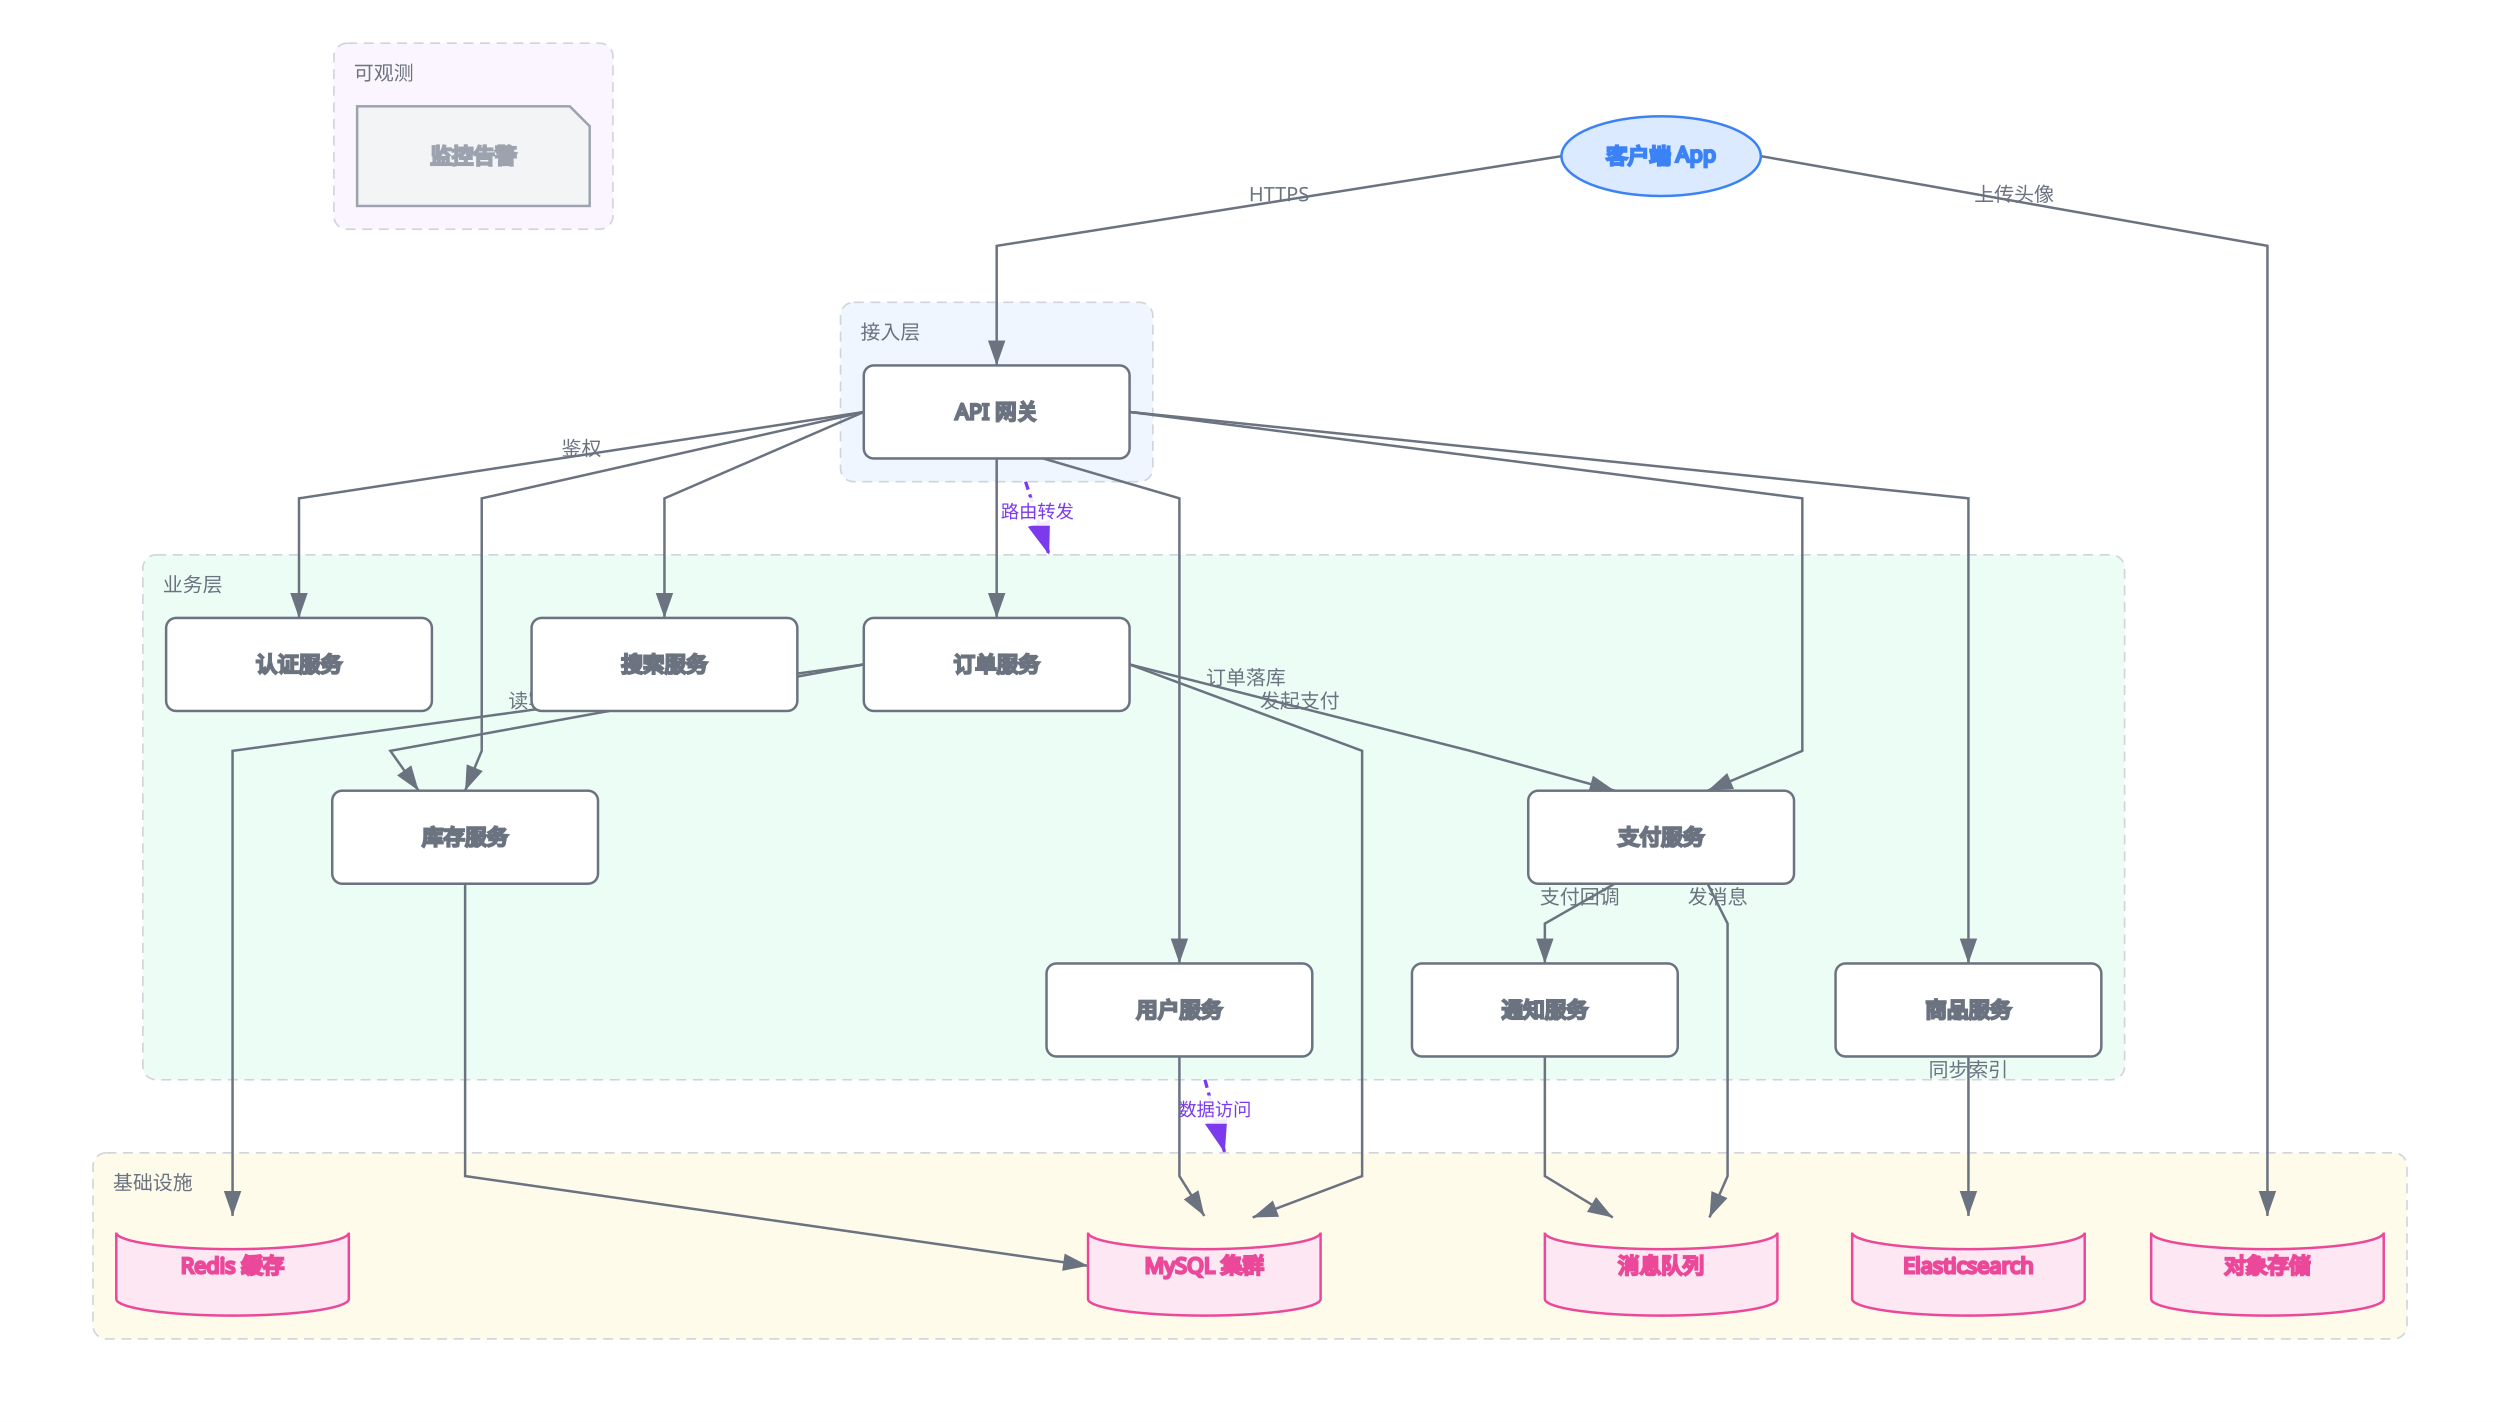
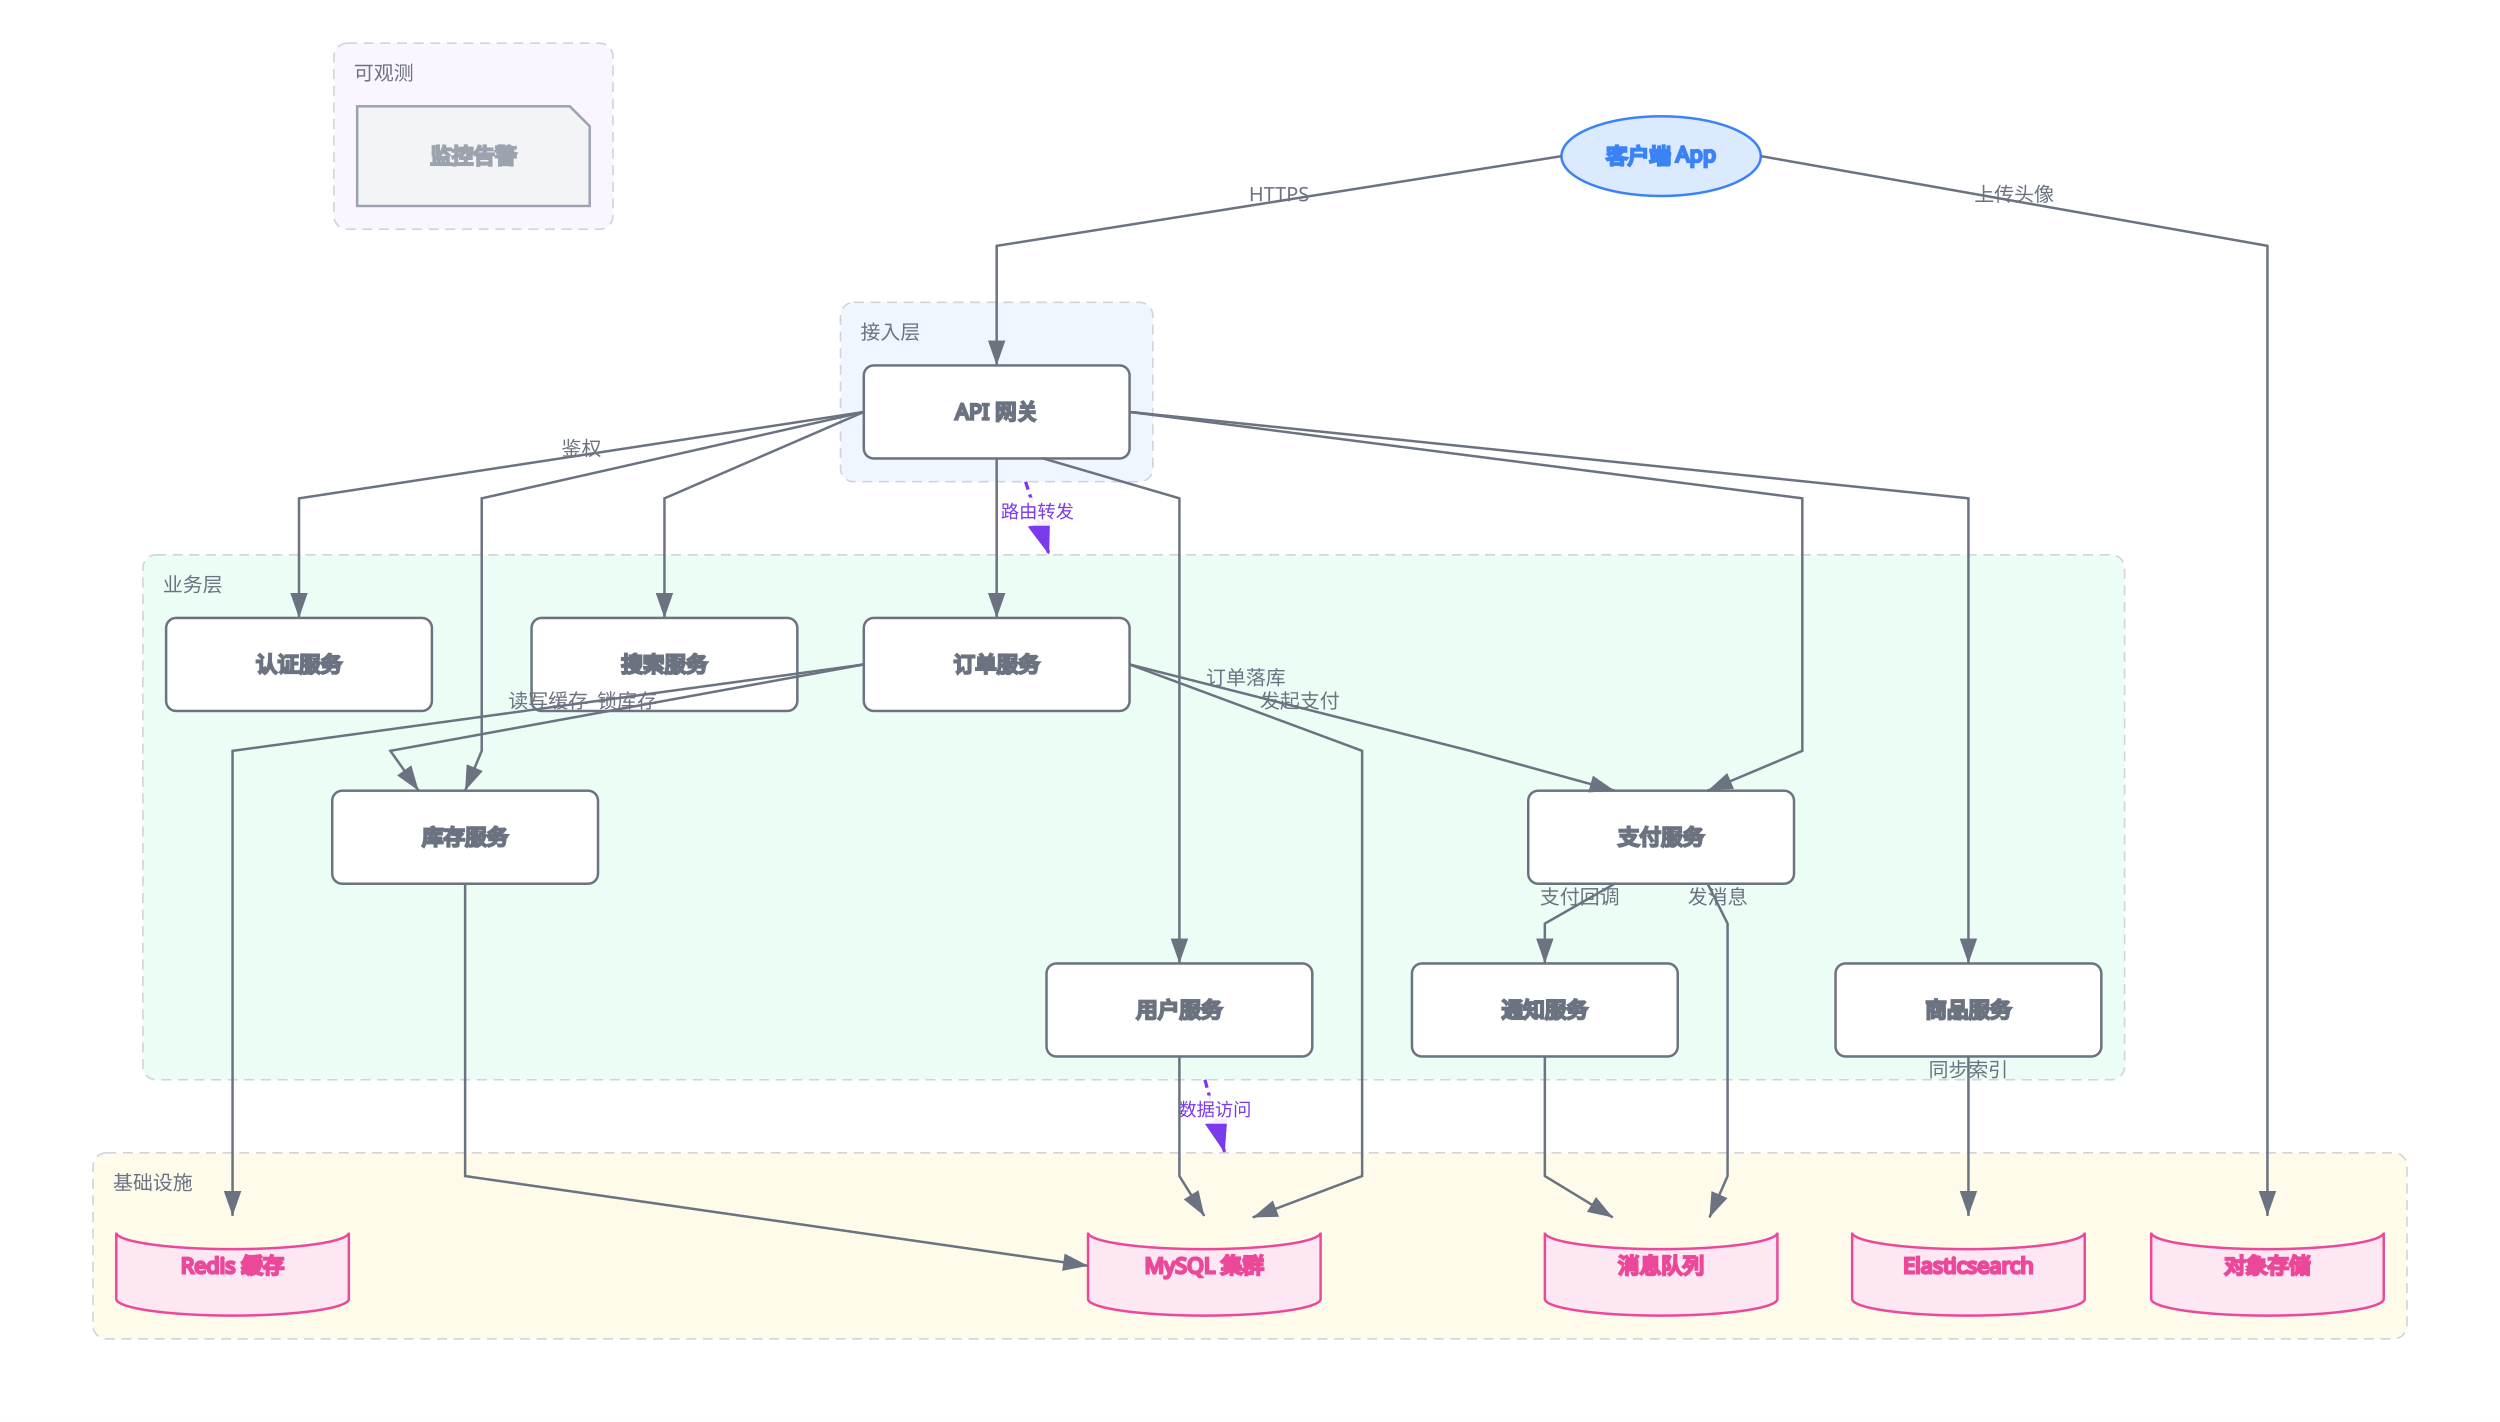
<svg xmlns="http://www.w3.org/2000/svg" width="1505" height="856" viewBox="0 0 1505 856">
  <defs>
    <marker id="arrowhead" markerWidth="10" markerHeight="7" refX="10" refY="3.5" orient="auto">
      <polygon points="0 0, 10 3.5, 0 7" fill="#6b7280" />
    </marker>
    <marker id="arrowhead-purple" markerWidth="10" markerHeight="7" refX="10" refY="3.5" orient="auto">
      <polygon points="0 0, 10 3.5, 0 7" fill="#7c3aed" />
    </marker>
  </defs>
-   <style>.lgdl-anchors{opacity:0;pointer-events:none;transition:opacity .12s ease}.lgdl-node:hover + .lgdl-anchors,.lgdl-class:hover + .lgdl-anchors{opacity:1}</style>
+   <style>.lgdl-anchors,.lgdl-edge-anchors{opacity:0;pointer-events:none;transition:opacity .12s ease}.lgdl-node:hover + .lgdl-anchors,.lgdl-class:hover + .lgdl-anchors{opacity:1}.lgdl-edge:hover + .lgdl-edge-anchors,.lgdl-aggregate-edge:hover + .lgdl-edge-anchors{opacity:1}</style>
  <rect x="0" y="0" width="1505" height="856" fill="#ffffff" />
  <g class="lgdl-group">
    <rect x="506" y="182" width="188" height="108" rx="8" fill="#eff6ff" stroke="#d1d5db" stroke-dasharray="6 4" />
    <text x="518" y="200" font-family="'Segoe UI', 'PingFang SC', 'Microsoft YaHei', sans-serif" font-size="12" fill="#6b7280" text-anchor="start" dominant-baseline="middle">接入层</text>
  </g>
  <g class="lgdl-group">
    <rect x="86" y="334" width="1193" height="316" rx="8" fill="#ecfdf5" stroke="#d1d5db" stroke-dasharray="6 4" />
    <text x="98" y="352" font-family="'Segoe UI', 'PingFang SC', 'Microsoft YaHei', sans-serif" font-size="12" fill="#6b7280" text-anchor="start" dominant-baseline="middle">业务层</text>
  </g>
  <g class="lgdl-group">
    <rect x="56" y="694" width="1393" height="112" rx="8" fill="#fffbeb" stroke="#d1d5db" stroke-dasharray="6 4" />
    <text x="68" y="712" font-family="'Segoe UI', 'PingFang SC', 'Microsoft YaHei', sans-serif" font-size="12" fill="#6b7280" text-anchor="start" dominant-baseline="middle">基础设施</text>
  </g>
  <g class="lgdl-group">
    <rect x="201" y="26" width="168" height="112" rx="8" fill="#faf5ff" stroke="#d1d5db" stroke-dasharray="6 4" />
    <text x="213" y="44" font-family="'Segoe UI', 'PingFang SC', 'Microsoft YaHei', sans-serif" font-size="12" fill="#6b7280" text-anchor="start" dominant-baseline="middle">可观测</text>
-   </g>
-   <g class="lgdl-aggregate-edge">
-     <line x1="617.402" y1="290" x2="631.582" y2="334" stroke="#7c3aed" stroke-width="2" stroke-dasharray="5 3" marker-end="url(#arrowhead-purple)" />
-     <rect x="598.5" y="299.5" width="52" height="17" rx="3" fill="#ffffff" opacity="0.9" />
-     <text x="624.492" y="308" font-family="'Segoe UI', 'PingFang SC', 'Microsoft YaHei', sans-serif" font-size="11" fill="#7c3aed" text-anchor="middle" dominant-baseline="middle">路由转发</text>
-   </g>
-   <g class="lgdl-aggregate-edge">
-     <line x1="725.368" y1="650" x2="737.306" y2="694" stroke="#7c3aed" stroke-width="2" stroke-dasharray="5 3" marker-end="url(#arrowhead-purple)" />
-     <rect x="705.3" y="659.5" width="52" height="17" rx="3" fill="#ffffff" opacity="0.9" />
-     <text x="731.337" y="668" font-family="'Segoe UI', 'PingFang SC', 'Microsoft YaHei', sans-serif" font-size="11" fill="#7c3aed" text-anchor="middle" dominant-baseline="middle">数据访问</text>
-   </g>
-   <g class="lgdl-edge">
-     <path d="M 940,94 L 600,148 L 600,172 L 600,196 L 600,220" fill="none" stroke="#6b7280" stroke-width="1.5" marker-end="url(#arrowhead)" />
-     <text x="770" y="117" font-family="'Segoe UI', 'PingFang SC', 'Microsoft YaHei', sans-serif" font-size="12" fill="#6b7280" text-anchor="middle" dominant-baseline="middle">HTTPS</text>
-   </g>
-   <g class="lgdl-edge">
-     <path d="M 520,248 L 180,300 L 180,324 L 180,348 L 180,372" fill="none" stroke="#6b7280" stroke-width="1.5" marker-end="url(#arrowhead)" />
-     <text x="350" y="270" font-family="'Segoe UI', 'PingFang SC', 'Microsoft YaHei', sans-serif" font-size="12" fill="#6b7280" text-anchor="middle" dominant-baseline="middle">鉴权</text>
-   </g>
-   <g class="lgdl-edge">
-     <path d="M 628,276 L 710,300 L 710,324 L 710,348 L 710,400 L 710,452 L 710,504 L 710,556 L 710,580" fill="none" stroke="#6b7280" stroke-width="1.5" marker-end="url(#arrowhead)" />
-   </g>
-   <g class="lgdl-edge">
-     <path d="M 680,248 L 1185,300 L 1185,324 L 1185,348 L 1185,400 L 1185,452 L 1185,504 L 1185,556 L 1185,580" fill="none" stroke="#6b7280" stroke-width="1.5" marker-end="url(#arrowhead)" />
-   </g>
-   <g class="lgdl-edge">
-     <path d="M 600,276 L 600,300 L 600,324 L 600,348 L 600,372" fill="none" stroke="#6b7280" stroke-width="1.5" marker-end="url(#arrowhead)" />
-   </g>
-   <g class="lgdl-edge">
-     <path d="M 520,248 L 290,300 L 290,324 L 290,348 L 290,400 L 290,452 L 280,476" fill="none" stroke="#6b7280" stroke-width="1.5" marker-end="url(#arrowhead)" />
-   </g>
-   <g class="lgdl-edge">
-     <path d="M 680,248 L 1085,300 L 1085,324 L 1085,348 L 1085,400 L 1085,452 L 1028,476" fill="none" stroke="#6b7280" stroke-width="1.5" marker-end="url(#arrowhead)" />
-   </g>
-   <g class="lgdl-edge">
-     <path d="M 520,248 L 400,300 L 400,324 L 400,348 L 400,372" fill="none" stroke="#6b7280" stroke-width="1.5" marker-end="url(#arrowhead)" />
-   </g>
-   <g class="lgdl-edge">
-     <path d="M 520,400 L 235,452 L 252,476" fill="none" stroke="#6b7280" stroke-width="1.5" marker-end="url(#arrowhead)" />
-     <text x="377.5" y="422" font-family="'Segoe UI', 'PingFang SC', 'Microsoft YaHei', sans-serif" font-size="12" fill="#6b7280" text-anchor="middle" dominant-baseline="middle">锁库存</text>
-   </g>
-   <g class="lgdl-edge">
-     <path d="M 680,400 L 885,452 L 972,476" fill="none" stroke="#6b7280" stroke-width="1.5" marker-end="url(#arrowhead)" />
-     <text x="782.5" y="422" font-family="'Segoe UI', 'PingFang SC', 'Microsoft YaHei', sans-serif" font-size="12" fill="#6b7280" text-anchor="middle" dominant-baseline="middle">发起支付</text>
-   </g>
-   <g class="lgdl-edge">
-     <path d="M 972,532 L 930,556 L 930,580" fill="none" stroke="#6b7280" stroke-width="1.5" marker-end="url(#arrowhead)" />
-     <text x="951" y="540" font-family="'Segoe UI', 'PingFang SC', 'Microsoft YaHei', sans-serif" font-size="12" fill="#6b7280" text-anchor="middle" dominant-baseline="middle">支付回调</text>
-   </g>
-   <g class="lgdl-edge">
-     <path d="M 520,400 L 140,452 L 140,504 L 140,556 L 140,608 L 140,660 L 140,684 L 140,708 L 140,732" fill="none" stroke="#6b7280" stroke-width="1.5" marker-end="url(#arrowhead)" />
-     <text x="330" y="422" font-family="'Segoe UI', 'PingFang SC', 'Microsoft YaHei', sans-serif" font-size="12" fill="#6b7280" text-anchor="middle" dominant-baseline="middle">读写缓存</text>
-   </g>
-   <g class="lgdl-edge">
-     <path d="M 680,400 L 820,452 L 820,504 L 820,556 L 820,608 L 820,660 L 820,684 L 820,708 L 754.095,732.905" fill="none" stroke="#6b7280" stroke-width="1.5" marker-end="url(#arrowhead)" />
-     <text x="750" y="408" font-family="'Segoe UI', 'PingFang SC', 'Microsoft YaHei', sans-serif" font-size="12" fill="#6b7280" text-anchor="middle" dominant-baseline="middle">订单落库</text>
-   </g>
-   <g class="lgdl-edge">
-     <path d="M 710,636 L 710,660 L 710,684 L 710,708 L 725,732" fill="none" stroke="#6b7280" stroke-width="1.5" marker-end="url(#arrowhead)" />
-   </g>
-   <g class="lgdl-edge">
-     <path d="M 280,532 L 280,556 L 280,608 L 280,660 L 280,684 L 280,708 L 655,762" fill="none" stroke="#6b7280" stroke-width="1.5" marker-end="url(#arrowhead)" />
-   </g>
-   <g class="lgdl-edge">
-     <path d="M 1028,532 L 1040,556 L 1040,608 L 1040,660 L 1040,684 L 1040,708 L 1029.095,732.905" fill="none" stroke="#6b7280" stroke-width="1.5" marker-end="url(#arrowhead)" />
-     <text x="1034" y="540" font-family="'Segoe UI', 'PingFang SC', 'Microsoft YaHei', sans-serif" font-size="12" fill="#6b7280" text-anchor="middle" dominant-baseline="middle">发消息</text>
-   </g>
-   <g class="lgdl-edge">
-     <path d="M 930,636 L 930,660 L 930,684 L 930,708 L 970.905,732.905" fill="none" stroke="#6b7280" stroke-width="1.5" marker-end="url(#arrowhead)" />
-   </g>
-   <g class="lgdl-edge">
-     <path d="M 1185,636 L 1185,660 L 1185,684 L 1185,708 L 1185,732" fill="none" stroke="#6b7280" stroke-width="1.5" marker-end="url(#arrowhead)" />
-     <text x="1185" y="644" font-family="'Segoe UI', 'PingFang SC', 'Microsoft YaHei', sans-serif" font-size="12" fill="#6b7280" text-anchor="middle" dominant-baseline="middle">同步索引</text>
-   </g>
-   <g class="lgdl-edge">
-     <path d="M 1060,94 L 1365,148 L 1365,172 L 1365,196 L 1365,248 L 1365,300 L 1365,324 L 1365,348 L 1365,400 L 1365,452 L 1365,504 L 1365,556 L 1365,608 L 1365,660 L 1365,684 L 1365,708 L 1365,732" fill="none" stroke="#6b7280" stroke-width="1.5" marker-end="url(#arrowhead)" />
-     <text x="1212.5" y="117" font-family="'Segoe UI', 'PingFang SC', 'Microsoft YaHei', sans-serif" font-size="12" fill="#6b7280" text-anchor="middle" dominant-baseline="middle">上传头像</text>
  </g>
  <g class="lgdl-node" fill="#dbeafe" stroke="#3b82f6" stroke-width="1.5">
    <rect x="940" y="70" width="120" height="48" rx="60" ry="60" />
    <text x="1000" y="94" font-family="'Segoe UI', 'PingFang SC', 'Microsoft YaHei', sans-serif" font-size="13" fill="#1f2937" text-anchor="middle" dominant-baseline="middle">客户端 App</text>
  </g>
  <g class="lgdl-anchors">
    <circle cx="1060.0" cy="94.0" r="3" fill="#3b82f6" />
    <circle cx="1024.0" cy="118.0" r="3" fill="#3b82f6" />
    <circle cx="1000.0" cy="118.0" r="3" fill="#3b82f6" />
    <circle cx="976.0" cy="118.0" r="3" fill="#3b82f6" />
    <circle cx="940.0" cy="94.0" r="3" fill="#3b82f6" />
    <circle cx="976.0" cy="70.0" r="3" fill="#3b82f6" />
    <circle cx="1000.0" cy="70.0" r="3" fill="#3b82f6" />
    <circle cx="1024.0" cy="70.0" r="3" fill="#3b82f6" />
  </g>
  <g class="lgdl-node" fill="#ffffff" stroke="#6b7280" stroke-width="1.5">
    <rect x="520" y="220" width="160" height="56" rx="6" ry="6" />
    <text x="600" y="248" font-family="'Segoe UI', 'PingFang SC', 'Microsoft YaHei', sans-serif" font-size="13" fill="#1f2937" text-anchor="middle" dominant-baseline="middle">API 网关</text>
  </g>
  <g class="lgdl-anchors">
    <circle cx="680.0" cy="248.0" r="3" fill="#6b7280" />
    <circle cx="628.0" cy="276.0" r="3" fill="#6b7280" />
    <circle cx="600.0" cy="276.0" r="3" fill="#6b7280" />
    <circle cx="572.0" cy="276.0" r="3" fill="#6b7280" />
    <circle cx="520.0" cy="248.0" r="3" fill="#6b7280" />
    <circle cx="572.0" cy="220.0" r="3" fill="#6b7280" />
    <circle cx="600.0" cy="220.0" r="3" fill="#6b7280" />
    <circle cx="628.0" cy="220.0" r="3" fill="#6b7280" />
  </g>
  <g class="lgdl-node" fill="#ffffff" stroke="#6b7280" stroke-width="1.5">
    <rect x="100" y="372" width="160" height="56" rx="6" ry="6" />
    <text x="180" y="400" font-family="'Segoe UI', 'PingFang SC', 'Microsoft YaHei', sans-serif" font-size="13" fill="#1f2937" text-anchor="middle" dominant-baseline="middle">认证服务</text>
  </g>
  <g class="lgdl-anchors">
    <circle cx="260.0" cy="400.0" r="3" fill="#6b7280" />
    <circle cx="208.0" cy="428.0" r="3" fill="#6b7280" />
    <circle cx="180.0" cy="428.0" r="3" fill="#6b7280" />
    <circle cx="152.0" cy="428.0" r="3" fill="#6b7280" />
    <circle cx="100.0" cy="400.0" r="3" fill="#6b7280" />
    <circle cx="152.0" cy="372.0" r="3" fill="#6b7280" />
    <circle cx="180.0" cy="372.0" r="3" fill="#6b7280" />
    <circle cx="208.0" cy="372.0" r="3" fill="#6b7280" />
  </g>
  <g class="lgdl-node" fill="#ffffff" stroke="#6b7280" stroke-width="1.5">
    <rect x="630" y="580" width="160" height="56" rx="6" ry="6" />
    <text x="710" y="608" font-family="'Segoe UI', 'PingFang SC', 'Microsoft YaHei', sans-serif" font-size="13" fill="#1f2937" text-anchor="middle" dominant-baseline="middle">用户服务</text>
  </g>
  <g class="lgdl-anchors">
    <circle cx="790.0" cy="608.0" r="3" fill="#6b7280" />
    <circle cx="738.0" cy="636.0" r="3" fill="#6b7280" />
    <circle cx="710.0" cy="636.0" r="3" fill="#6b7280" />
    <circle cx="682.0" cy="636.0" r="3" fill="#6b7280" />
    <circle cx="630.0" cy="608.0" r="3" fill="#6b7280" />
    <circle cx="682.0" cy="580.0" r="3" fill="#6b7280" />
    <circle cx="710.0" cy="580.0" r="3" fill="#6b7280" />
    <circle cx="738.0" cy="580.0" r="3" fill="#6b7280" />
  </g>
  <g class="lgdl-node" fill="#ffffff" stroke="#6b7280" stroke-width="1.5">
    <rect x="1105" y="580" width="160" height="56" rx="6" ry="6" />
    <text x="1185" y="608" font-family="'Segoe UI', 'PingFang SC', 'Microsoft YaHei', sans-serif" font-size="13" fill="#1f2937" text-anchor="middle" dominant-baseline="middle">商品服务</text>
  </g>
  <g class="lgdl-anchors">
    <circle cx="1265.0" cy="608.0" r="3" fill="#6b7280" />
    <circle cx="1213.0" cy="636.0" r="3" fill="#6b7280" />
    <circle cx="1185.0" cy="636.0" r="3" fill="#6b7280" />
    <circle cx="1157.0" cy="636.0" r="3" fill="#6b7280" />
    <circle cx="1105.0" cy="608.0" r="3" fill="#6b7280" />
    <circle cx="1157.0" cy="580.0" r="3" fill="#6b7280" />
    <circle cx="1185.0" cy="580.0" r="3" fill="#6b7280" />
    <circle cx="1213.0" cy="580.0" r="3" fill="#6b7280" />
  </g>
  <g class="lgdl-node" fill="#ffffff" stroke="#6b7280" stroke-width="1.5">
    <rect x="520" y="372" width="160" height="56" rx="6" ry="6" />
    <text x="600" y="400" font-family="'Segoe UI', 'PingFang SC', 'Microsoft YaHei', sans-serif" font-size="13" fill="#1f2937" text-anchor="middle" dominant-baseline="middle">订单服务</text>
  </g>
  <g class="lgdl-anchors">
    <circle cx="680.0" cy="400.0" r="3" fill="#6b7280" />
    <circle cx="628.0" cy="428.0" r="3" fill="#6b7280" />
    <circle cx="600.0" cy="428.0" r="3" fill="#6b7280" />
    <circle cx="572.0" cy="428.0" r="3" fill="#6b7280" />
    <circle cx="520.0" cy="400.0" r="3" fill="#6b7280" />
    <circle cx="572.0" cy="372.0" r="3" fill="#6b7280" />
    <circle cx="600.0" cy="372.0" r="3" fill="#6b7280" />
    <circle cx="628.0" cy="372.0" r="3" fill="#6b7280" />
  </g>
  <g class="lgdl-node" fill="#ffffff" stroke="#6b7280" stroke-width="1.5">
    <rect x="200" y="476" width="160" height="56" rx="6" ry="6" />
    <text x="280" y="504" font-family="'Segoe UI', 'PingFang SC', 'Microsoft YaHei', sans-serif" font-size="13" fill="#1f2937" text-anchor="middle" dominant-baseline="middle">库存服务</text>
  </g>
  <g class="lgdl-anchors">
    <circle cx="360.0" cy="504.0" r="3" fill="#6b7280" />
    <circle cx="308.0" cy="532.0" r="3" fill="#6b7280" />
    <circle cx="280.0" cy="532.0" r="3" fill="#6b7280" />
    <circle cx="252.0" cy="532.0" r="3" fill="#6b7280" />
    <circle cx="200.0" cy="504.0" r="3" fill="#6b7280" />
    <circle cx="252.0" cy="476.0" r="3" fill="#6b7280" />
    <circle cx="280.0" cy="476.0" r="3" fill="#6b7280" />
    <circle cx="308.0" cy="476.0" r="3" fill="#6b7280" />
  </g>
  <g class="lgdl-node" fill="#ffffff" stroke="#6b7280" stroke-width="1.5">
    <rect x="920" y="476" width="160" height="56" rx="6" ry="6" />
    <text x="1000" y="504" font-family="'Segoe UI', 'PingFang SC', 'Microsoft YaHei', sans-serif" font-size="13" fill="#1f2937" text-anchor="middle" dominant-baseline="middle">支付服务</text>
  </g>
  <g class="lgdl-anchors">
    <circle cx="1080.0" cy="504.0" r="3" fill="#6b7280" />
    <circle cx="1028.0" cy="532.0" r="3" fill="#6b7280" />
    <circle cx="1000.0" cy="532.0" r="3" fill="#6b7280" />
    <circle cx="972.0" cy="532.0" r="3" fill="#6b7280" />
    <circle cx="920.0" cy="504.0" r="3" fill="#6b7280" />
    <circle cx="972.0" cy="476.0" r="3" fill="#6b7280" />
    <circle cx="1000.0" cy="476.0" r="3" fill="#6b7280" />
    <circle cx="1028.0" cy="476.0" r="3" fill="#6b7280" />
  </g>
  <g class="lgdl-node" fill="#ffffff" stroke="#6b7280" stroke-width="1.5">
    <rect x="850" y="580" width="160" height="56" rx="6" ry="6" />
    <text x="930" y="608" font-family="'Segoe UI', 'PingFang SC', 'Microsoft YaHei', sans-serif" font-size="13" fill="#1f2937" text-anchor="middle" dominant-baseline="middle">通知服务</text>
  </g>
  <g class="lgdl-anchors">
    <circle cx="1010.0" cy="608.0" r="3" fill="#6b7280" />
    <circle cx="958.0" cy="636.0" r="3" fill="#6b7280" />
    <circle cx="930.0" cy="636.0" r="3" fill="#6b7280" />
    <circle cx="902.0" cy="636.0" r="3" fill="#6b7280" />
    <circle cx="850.0" cy="608.0" r="3" fill="#6b7280" />
    <circle cx="902.0" cy="580.0" r="3" fill="#6b7280" />
    <circle cx="930.0" cy="580.0" r="3" fill="#6b7280" />
    <circle cx="958.0" cy="580.0" r="3" fill="#6b7280" />
  </g>
  <g class="lgdl-node" fill="#ffffff" stroke="#6b7280" stroke-width="1.5">
    <rect x="320" y="372" width="160" height="56" rx="6" ry="6" />
    <text x="400" y="400" font-family="'Segoe UI', 'PingFang SC', 'Microsoft YaHei', sans-serif" font-size="13" fill="#1f2937" text-anchor="middle" dominant-baseline="middle">搜索服务</text>
  </g>
  <g class="lgdl-anchors">
    <circle cx="480.0" cy="400.0" r="3" fill="#6b7280" />
    <circle cx="428.0" cy="428.0" r="3" fill="#6b7280" />
    <circle cx="400.0" cy="428.0" r="3" fill="#6b7280" />
    <circle cx="372.0" cy="428.0" r="3" fill="#6b7280" />
    <circle cx="320.0" cy="400.0" r="3" fill="#6b7280" />
    <circle cx="372.0" cy="372.0" r="3" fill="#6b7280" />
    <circle cx="400.0" cy="372.0" r="3" fill="#6b7280" />
    <circle cx="428.0" cy="372.0" r="3" fill="#6b7280" />
  </g>
  <g class="lgdl-node" fill="#fce7f3" stroke="#ec4899" stroke-width="1.5">
    <path d="M 70,742 L 70,782 A 70,10 0 0 0 210,782 L 210,742 A 70,10 0 0 1 70,742 Z" />
    <text x="140" y="762" font-family="'Segoe UI', 'PingFang SC', 'Microsoft YaHei', sans-serif" font-size="13" fill="#1f2937" text-anchor="middle" dominant-baseline="middle">Redis 缓存</text>
  </g>
  <g class="lgdl-anchors">
    <circle cx="210.0" cy="762.0" r="3" fill="#ec4899" />
    <circle cx="169.1" cy="791.1" r="3" fill="#ec4899" />
    <circle cx="140.0" cy="792.0" r="3" fill="#ec4899" />
    <circle cx="110.9" cy="791.1" r="3" fill="#ec4899" />
    <circle cx="70.0" cy="762.0" r="3" fill="#ec4899" />
    <circle cx="110.9" cy="732.9" r="3" fill="#ec4899" />
    <circle cx="140.0" cy="732.0" r="3" fill="#ec4899" />
    <circle cx="169.1" cy="732.9" r="3" fill="#ec4899" />
  </g>
  <g class="lgdl-node" fill="#fce7f3" stroke="#ec4899" stroke-width="1.5">
    <path d="M 655,742 L 655,782 A 70,10 0 0 0 795,782 L 795,742 A 70,10 0 0 1 655,742 Z" />
    <text x="725" y="762" font-family="'Segoe UI', 'PingFang SC', 'Microsoft YaHei', sans-serif" font-size="13" fill="#1f2937" text-anchor="middle" dominant-baseline="middle">MySQL 集群</text>
  </g>
  <g class="lgdl-anchors">
    <circle cx="795.0" cy="762.0" r="3" fill="#ec4899" />
    <circle cx="754.1" cy="791.1" r="3" fill="#ec4899" />
    <circle cx="725.0" cy="792.0" r="3" fill="#ec4899" />
    <circle cx="695.9" cy="791.1" r="3" fill="#ec4899" />
    <circle cx="655.0" cy="762.0" r="3" fill="#ec4899" />
    <circle cx="695.9" cy="732.9" r="3" fill="#ec4899" />
    <circle cx="725.0" cy="732.0" r="3" fill="#ec4899" />
    <circle cx="754.1" cy="732.9" r="3" fill="#ec4899" />
  </g>
  <g class="lgdl-node" fill="#fce7f3" stroke="#ec4899" stroke-width="1.5">
    <path d="M 930,742 L 930,782 A 70,10 0 0 0 1070,782 L 1070,742 A 70,10 0 0 1 930,742 Z" />
    <text x="1000" y="762" font-family="'Segoe UI', 'PingFang SC', 'Microsoft YaHei', sans-serif" font-size="13" fill="#1f2937" text-anchor="middle" dominant-baseline="middle">消息队列</text>
  </g>
  <g class="lgdl-anchors">
    <circle cx="1070.0" cy="762.0" r="3" fill="#ec4899" />
    <circle cx="1029.1" cy="791.1" r="3" fill="#ec4899" />
    <circle cx="1000.0" cy="792.0" r="3" fill="#ec4899" />
    <circle cx="970.9" cy="791.1" r="3" fill="#ec4899" />
    <circle cx="930.0" cy="762.0" r="3" fill="#ec4899" />
    <circle cx="970.9" cy="732.9" r="3" fill="#ec4899" />
    <circle cx="1000.0" cy="732.0" r="3" fill="#ec4899" />
    <circle cx="1029.1" cy="732.9" r="3" fill="#ec4899" />
  </g>
  <g class="lgdl-node" fill="#fce7f3" stroke="#ec4899" stroke-width="1.5">
    <path d="M 1115,742 L 1115,782 A 70,10 0 0 0 1255,782 L 1255,742 A 70,10 0 0 1 1115,742 Z" />
    <text x="1185" y="762" font-family="'Segoe UI', 'PingFang SC', 'Microsoft YaHei', sans-serif" font-size="13" fill="#1f2937" text-anchor="middle" dominant-baseline="middle">Elasticsearch</text>
  </g>
  <g class="lgdl-anchors">
    <circle cx="1255.0" cy="762.0" r="3" fill="#ec4899" />
    <circle cx="1214.1" cy="791.1" r="3" fill="#ec4899" />
    <circle cx="1185.0" cy="792.0" r="3" fill="#ec4899" />
    <circle cx="1155.9" cy="791.1" r="3" fill="#ec4899" />
    <circle cx="1115.0" cy="762.0" r="3" fill="#ec4899" />
    <circle cx="1155.9" cy="732.9" r="3" fill="#ec4899" />
    <circle cx="1185.0" cy="732.0" r="3" fill="#ec4899" />
    <circle cx="1214.1" cy="732.9" r="3" fill="#ec4899" />
  </g>
  <g class="lgdl-node" fill="#fce7f3" stroke="#ec4899" stroke-width="1.5">
    <path d="M 1295,742 L 1295,782 A 70,10 0 0 0 1435,782 L 1435,742 A 70,10 0 0 1 1295,742 Z" />
    <text x="1365" y="762" font-family="'Segoe UI', 'PingFang SC', 'Microsoft YaHei', sans-serif" font-size="13" fill="#1f2937" text-anchor="middle" dominant-baseline="middle">对象存储</text>
  </g>
  <g class="lgdl-anchors">
    <circle cx="1435.0" cy="762.0" r="3" fill="#ec4899" />
    <circle cx="1394.1" cy="791.1" r="3" fill="#ec4899" />
    <circle cx="1365.0" cy="792.0" r="3" fill="#ec4899" />
    <circle cx="1335.9" cy="791.1" r="3" fill="#ec4899" />
    <circle cx="1295.0" cy="762.0" r="3" fill="#ec4899" />
    <circle cx="1335.9" cy="732.9" r="3" fill="#ec4899" />
    <circle cx="1365.0" cy="732.0" r="3" fill="#ec4899" />
    <circle cx="1394.1" cy="732.9" r="3" fill="#ec4899" />
  </g>
  <g class="lgdl-node" fill="#f3f4f6" stroke="#9ca3af" stroke-width="1.5">
    <path d="M 215,64 L 343,64 L 355,76 L 355,124 L 215,124 Z" />
    <text x="285" y="94" font-family="'Segoe UI', 'PingFang SC', 'Microsoft YaHei', sans-serif" font-size="13" fill="#1f2937" text-anchor="middle" dominant-baseline="middle">监控告警</text>
  </g>
  <g class="lgdl-anchors">
    <circle cx="355.0" cy="94.0" r="3" fill="#9ca3af" />
    <circle cx="315.0" cy="124.0" r="3" fill="#9ca3af" />
    <circle cx="285.0" cy="124.0" r="3" fill="#9ca3af" />
    <circle cx="255.0" cy="124.0" r="3" fill="#9ca3af" />
    <circle cx="215.0" cy="94.0" r="3" fill="#9ca3af" />
    <circle cx="255.0" cy="64.0" r="3" fill="#9ca3af" />
    <circle cx="285.0" cy="64.0" r="3" fill="#9ca3af" />
    <circle cx="315.0" cy="64.0" r="3" fill="#9ca3af" />
  </g>
+   <g class="lgdl-aggregate-edge">
+     <line x1="617.402" y1="290" x2="631.582" y2="334" stroke="#7c3aed" stroke-width="2" stroke-dasharray="5 3" marker-end="url(#arrowhead-purple)" />
+     <rect x="598.5" y="299.5" width="52" height="17" rx="3" fill="#ffffff" opacity="0.9" />
+     <text x="624.492" y="308" font-family="'Segoe UI', 'PingFang SC', 'Microsoft YaHei', sans-serif" font-size="11" fill="#7c3aed" text-anchor="middle" dominant-baseline="middle">路由转发</text>
+   </g>
+   <g class="lgdl-edge-anchors">
+     <circle cx="617.4" cy="290.0" r="3.5" fill="#7c3aed" />
+     <circle cx="631.6" cy="334.0" r="3.5" fill="#7c3aed" />
+   </g>
+   <g class="lgdl-aggregate-edge">
+     <line x1="725.368" y1="650" x2="737.306" y2="694" stroke="#7c3aed" stroke-width="2" stroke-dasharray="5 3" marker-end="url(#arrowhead-purple)" />
+     <rect x="705.3" y="659.5" width="52" height="17" rx="3" fill="#ffffff" opacity="0.9" />
+     <text x="731.337" y="668" font-family="'Segoe UI', 'PingFang SC', 'Microsoft YaHei', sans-serif" font-size="11" fill="#7c3aed" text-anchor="middle" dominant-baseline="middle">数据访问</text>
+   </g>
+   <g class="lgdl-edge-anchors">
+     <circle cx="725.4" cy="650.0" r="3.5" fill="#7c3aed" />
+     <circle cx="737.3" cy="694.0" r="3.5" fill="#7c3aed" />
+   </g>
+   <g class="lgdl-edge">
+     <path d="M 940,94 L 600,148 L 600,172 L 600,196 L 600,220" fill="none" stroke="#6b7280" stroke-width="1.5" marker-end="url(#arrowhead)" />
+     <text x="770" y="117" font-family="'Segoe UI', 'PingFang SC', 'Microsoft YaHei', sans-serif" font-size="12" fill="#6b7280" text-anchor="middle" dominant-baseline="middle">HTTPS</text>
+   </g>
+   <g class="lgdl-edge-anchors">
+     <circle cx="940.0" cy="94.0" r="3.5" fill="#6b7280" />
+     <circle cx="600.0" cy="220.0" r="3.5" fill="#6b7280" />
+   </g>
+   <g class="lgdl-edge">
+     <path d="M 520,248 L 180,300 L 180,324 L 180,348 L 180,372" fill="none" stroke="#6b7280" stroke-width="1.5" marker-end="url(#arrowhead)" />
+     <text x="350" y="270" font-family="'Segoe UI', 'PingFang SC', 'Microsoft YaHei', sans-serif" font-size="12" fill="#6b7280" text-anchor="middle" dominant-baseline="middle">鉴权</text>
+   </g>
+   <g class="lgdl-edge-anchors">
+     <circle cx="520.0" cy="248.0" r="3.5" fill="#6b7280" />
+     <circle cx="180.0" cy="372.0" r="3.5" fill="#6b7280" />
+   </g>
+   <g class="lgdl-edge">
+     <path d="M 628,276 L 710,300 L 710,324 L 710,348 L 710,400 L 710,452 L 710,504 L 710,556 L 710,580" fill="none" stroke="#6b7280" stroke-width="1.5" marker-end="url(#arrowhead)" />
+   </g>
+   <g class="lgdl-edge-anchors">
+     <circle cx="628.0" cy="276.0" r="3.5" fill="#6b7280" />
+     <circle cx="710.0" cy="580.0" r="3.5" fill="#6b7280" />
+   </g>
+   <g class="lgdl-edge">
+     <path d="M 680,248 L 1185,300 L 1185,324 L 1185,348 L 1185,400 L 1185,452 L 1185,504 L 1185,556 L 1185,580" fill="none" stroke="#6b7280" stroke-width="1.5" marker-end="url(#arrowhead)" />
+   </g>
+   <g class="lgdl-edge-anchors">
+     <circle cx="680.0" cy="248.0" r="3.5" fill="#6b7280" />
+     <circle cx="1185.0" cy="580.0" r="3.5" fill="#6b7280" />
+   </g>
+   <g class="lgdl-edge">
+     <path d="M 600,276 L 600,300 L 600,324 L 600,348 L 600,372" fill="none" stroke="#6b7280" stroke-width="1.5" marker-end="url(#arrowhead)" />
+   </g>
+   <g class="lgdl-edge-anchors">
+     <circle cx="600.0" cy="276.0" r="3.5" fill="#6b7280" />
+     <circle cx="600.0" cy="372.0" r="3.5" fill="#6b7280" />
+   </g>
+   <g class="lgdl-edge">
+     <path d="M 520,248 L 290,300 L 290,324 L 290,348 L 290,400 L 290,452 L 280,476" fill="none" stroke="#6b7280" stroke-width="1.5" marker-end="url(#arrowhead)" />
+   </g>
+   <g class="lgdl-edge-anchors">
+     <circle cx="520.0" cy="248.0" r="3.5" fill="#6b7280" />
+     <circle cx="280.0" cy="476.0" r="3.5" fill="#6b7280" />
+   </g>
+   <g class="lgdl-edge">
+     <path d="M 680,248 L 1085,300 L 1085,324 L 1085,348 L 1085,400 L 1085,452 L 1028,476" fill="none" stroke="#6b7280" stroke-width="1.5" marker-end="url(#arrowhead)" />
+   </g>
+   <g class="lgdl-edge-anchors">
+     <circle cx="680.0" cy="248.0" r="3.5" fill="#6b7280" />
+     <circle cx="1028.0" cy="476.0" r="3.5" fill="#6b7280" />
+   </g>
+   <g class="lgdl-edge">
+     <path d="M 520,248 L 400,300 L 400,324 L 400,348 L 400,372" fill="none" stroke="#6b7280" stroke-width="1.5" marker-end="url(#arrowhead)" />
+   </g>
+   <g class="lgdl-edge-anchors">
+     <circle cx="520.0" cy="248.0" r="3.5" fill="#6b7280" />
+     <circle cx="400.0" cy="372.0" r="3.5" fill="#6b7280" />
+   </g>
+   <g class="lgdl-edge">
+     <path d="M 520,400 L 235,452 L 252,476" fill="none" stroke="#6b7280" stroke-width="1.5" marker-end="url(#arrowhead)" />
+     <text x="377.5" y="422" font-family="'Segoe UI', 'PingFang SC', 'Microsoft YaHei', sans-serif" font-size="12" fill="#6b7280" text-anchor="middle" dominant-baseline="middle">锁库存</text>
+   </g>
+   <g class="lgdl-edge-anchors">
+     <circle cx="520.0" cy="400.0" r="3.5" fill="#6b7280" />
+     <circle cx="252.0" cy="476.0" r="3.5" fill="#6b7280" />
+   </g>
+   <g class="lgdl-edge">
+     <path d="M 680,400 L 885,452 L 972,476" fill="none" stroke="#6b7280" stroke-width="1.5" marker-end="url(#arrowhead)" />
+     <text x="782.5" y="422" font-family="'Segoe UI', 'PingFang SC', 'Microsoft YaHei', sans-serif" font-size="12" fill="#6b7280" text-anchor="middle" dominant-baseline="middle">发起支付</text>
+   </g>
+   <g class="lgdl-edge-anchors">
+     <circle cx="680.0" cy="400.0" r="3.5" fill="#6b7280" />
+     <circle cx="972.0" cy="476.0" r="3.5" fill="#6b7280" />
+   </g>
+   <g class="lgdl-edge">
+     <path d="M 972,532 L 930,556 L 930,580" fill="none" stroke="#6b7280" stroke-width="1.5" marker-end="url(#arrowhead)" />
+     <text x="951" y="540" font-family="'Segoe UI', 'PingFang SC', 'Microsoft YaHei', sans-serif" font-size="12" fill="#6b7280" text-anchor="middle" dominant-baseline="middle">支付回调</text>
+   </g>
+   <g class="lgdl-edge-anchors">
+     <circle cx="972.0" cy="532.0" r="3.5" fill="#6b7280" />
+     <circle cx="930.0" cy="580.0" r="3.5" fill="#6b7280" />
+   </g>
+   <g class="lgdl-edge">
+     <path d="M 520,400 L 140,452 L 140,504 L 140,556 L 140,608 L 140,660 L 140,684 L 140,708 L 140,732" fill="none" stroke="#6b7280" stroke-width="1.5" marker-end="url(#arrowhead)" />
+     <text x="330" y="422" font-family="'Segoe UI', 'PingFang SC', 'Microsoft YaHei', sans-serif" font-size="12" fill="#6b7280" text-anchor="middle" dominant-baseline="middle">读写缓存</text>
+   </g>
+   <g class="lgdl-edge-anchors">
+     <circle cx="520.0" cy="400.0" r="3.5" fill="#6b7280" />
+     <circle cx="140.0" cy="732.0" r="3.5" fill="#6b7280" />
+   </g>
+   <g class="lgdl-edge">
+     <path d="M 680,400 L 820,452 L 820,504 L 820,556 L 820,608 L 820,660 L 820,684 L 820,708 L 754.095,732.905" fill="none" stroke="#6b7280" stroke-width="1.5" marker-end="url(#arrowhead)" />
+     <text x="750" y="408" font-family="'Segoe UI', 'PingFang SC', 'Microsoft YaHei', sans-serif" font-size="12" fill="#6b7280" text-anchor="middle" dominant-baseline="middle">订单落库</text>
+   </g>
+   <g class="lgdl-edge-anchors">
+     <circle cx="680.0" cy="400.0" r="3.5" fill="#6b7280" />
+     <circle cx="754.1" cy="732.9" r="3.5" fill="#6b7280" />
+   </g>
+   <g class="lgdl-edge">
+     <path d="M 710,636 L 710,660 L 710,684 L 710,708 L 725,732" fill="none" stroke="#6b7280" stroke-width="1.5" marker-end="url(#arrowhead)" />
+   </g>
+   <g class="lgdl-edge-anchors">
+     <circle cx="710.0" cy="636.0" r="3.5" fill="#6b7280" />
+     <circle cx="725.0" cy="732.0" r="3.5" fill="#6b7280" />
+   </g>
+   <g class="lgdl-edge">
+     <path d="M 280,532 L 280,556 L 280,608 L 280,660 L 280,684 L 280,708 L 655,762" fill="none" stroke="#6b7280" stroke-width="1.5" marker-end="url(#arrowhead)" />
+   </g>
+   <g class="lgdl-edge-anchors">
+     <circle cx="280.0" cy="532.0" r="3.5" fill="#6b7280" />
+     <circle cx="655.0" cy="762.0" r="3.5" fill="#6b7280" />
+   </g>
+   <g class="lgdl-edge">
+     <path d="M 1028,532 L 1040,556 L 1040,608 L 1040,660 L 1040,684 L 1040,708 L 1029.095,732.905" fill="none" stroke="#6b7280" stroke-width="1.5" marker-end="url(#arrowhead)" />
+     <text x="1034" y="540" font-family="'Segoe UI', 'PingFang SC', 'Microsoft YaHei', sans-serif" font-size="12" fill="#6b7280" text-anchor="middle" dominant-baseline="middle">发消息</text>
+   </g>
+   <g class="lgdl-edge-anchors">
+     <circle cx="1028.0" cy="532.0" r="3.5" fill="#6b7280" />
+     <circle cx="1029.1" cy="732.9" r="3.5" fill="#6b7280" />
+   </g>
+   <g class="lgdl-edge">
+     <path d="M 930,636 L 930,660 L 930,684 L 930,708 L 970.905,732.905" fill="none" stroke="#6b7280" stroke-width="1.5" marker-end="url(#arrowhead)" />
+   </g>
+   <g class="lgdl-edge-anchors">
+     <circle cx="930.0" cy="636.0" r="3.5" fill="#6b7280" />
+     <circle cx="970.9" cy="732.9" r="3.5" fill="#6b7280" />
+   </g>
+   <g class="lgdl-edge">
+     <path d="M 1185,636 L 1185,660 L 1185,684 L 1185,708 L 1185,732" fill="none" stroke="#6b7280" stroke-width="1.5" marker-end="url(#arrowhead)" />
+     <text x="1185" y="644" font-family="'Segoe UI', 'PingFang SC', 'Microsoft YaHei', sans-serif" font-size="12" fill="#6b7280" text-anchor="middle" dominant-baseline="middle">同步索引</text>
+   </g>
+   <g class="lgdl-edge-anchors">
+     <circle cx="1185.0" cy="636.0" r="3.5" fill="#6b7280" />
+     <circle cx="1185.0" cy="732.0" r="3.5" fill="#6b7280" />
+   </g>
+   <g class="lgdl-edge">
+     <path d="M 1060,94 L 1365,148 L 1365,172 L 1365,196 L 1365,248 L 1365,300 L 1365,324 L 1365,348 L 1365,400 L 1365,452 L 1365,504 L 1365,556 L 1365,608 L 1365,660 L 1365,684 L 1365,708 L 1365,732" fill="none" stroke="#6b7280" stroke-width="1.5" marker-end="url(#arrowhead)" />
+     <text x="1212.5" y="117" font-family="'Segoe UI', 'PingFang SC', 'Microsoft YaHei', sans-serif" font-size="12" fill="#6b7280" text-anchor="middle" dominant-baseline="middle">上传头像</text>
+   </g>
+   <g class="lgdl-edge-anchors">
+     <circle cx="1060.0" cy="94.0" r="3.5" fill="#6b7280" />
+     <circle cx="1365.0" cy="732.0" r="3.5" fill="#6b7280" />
+   </g>
</svg>
